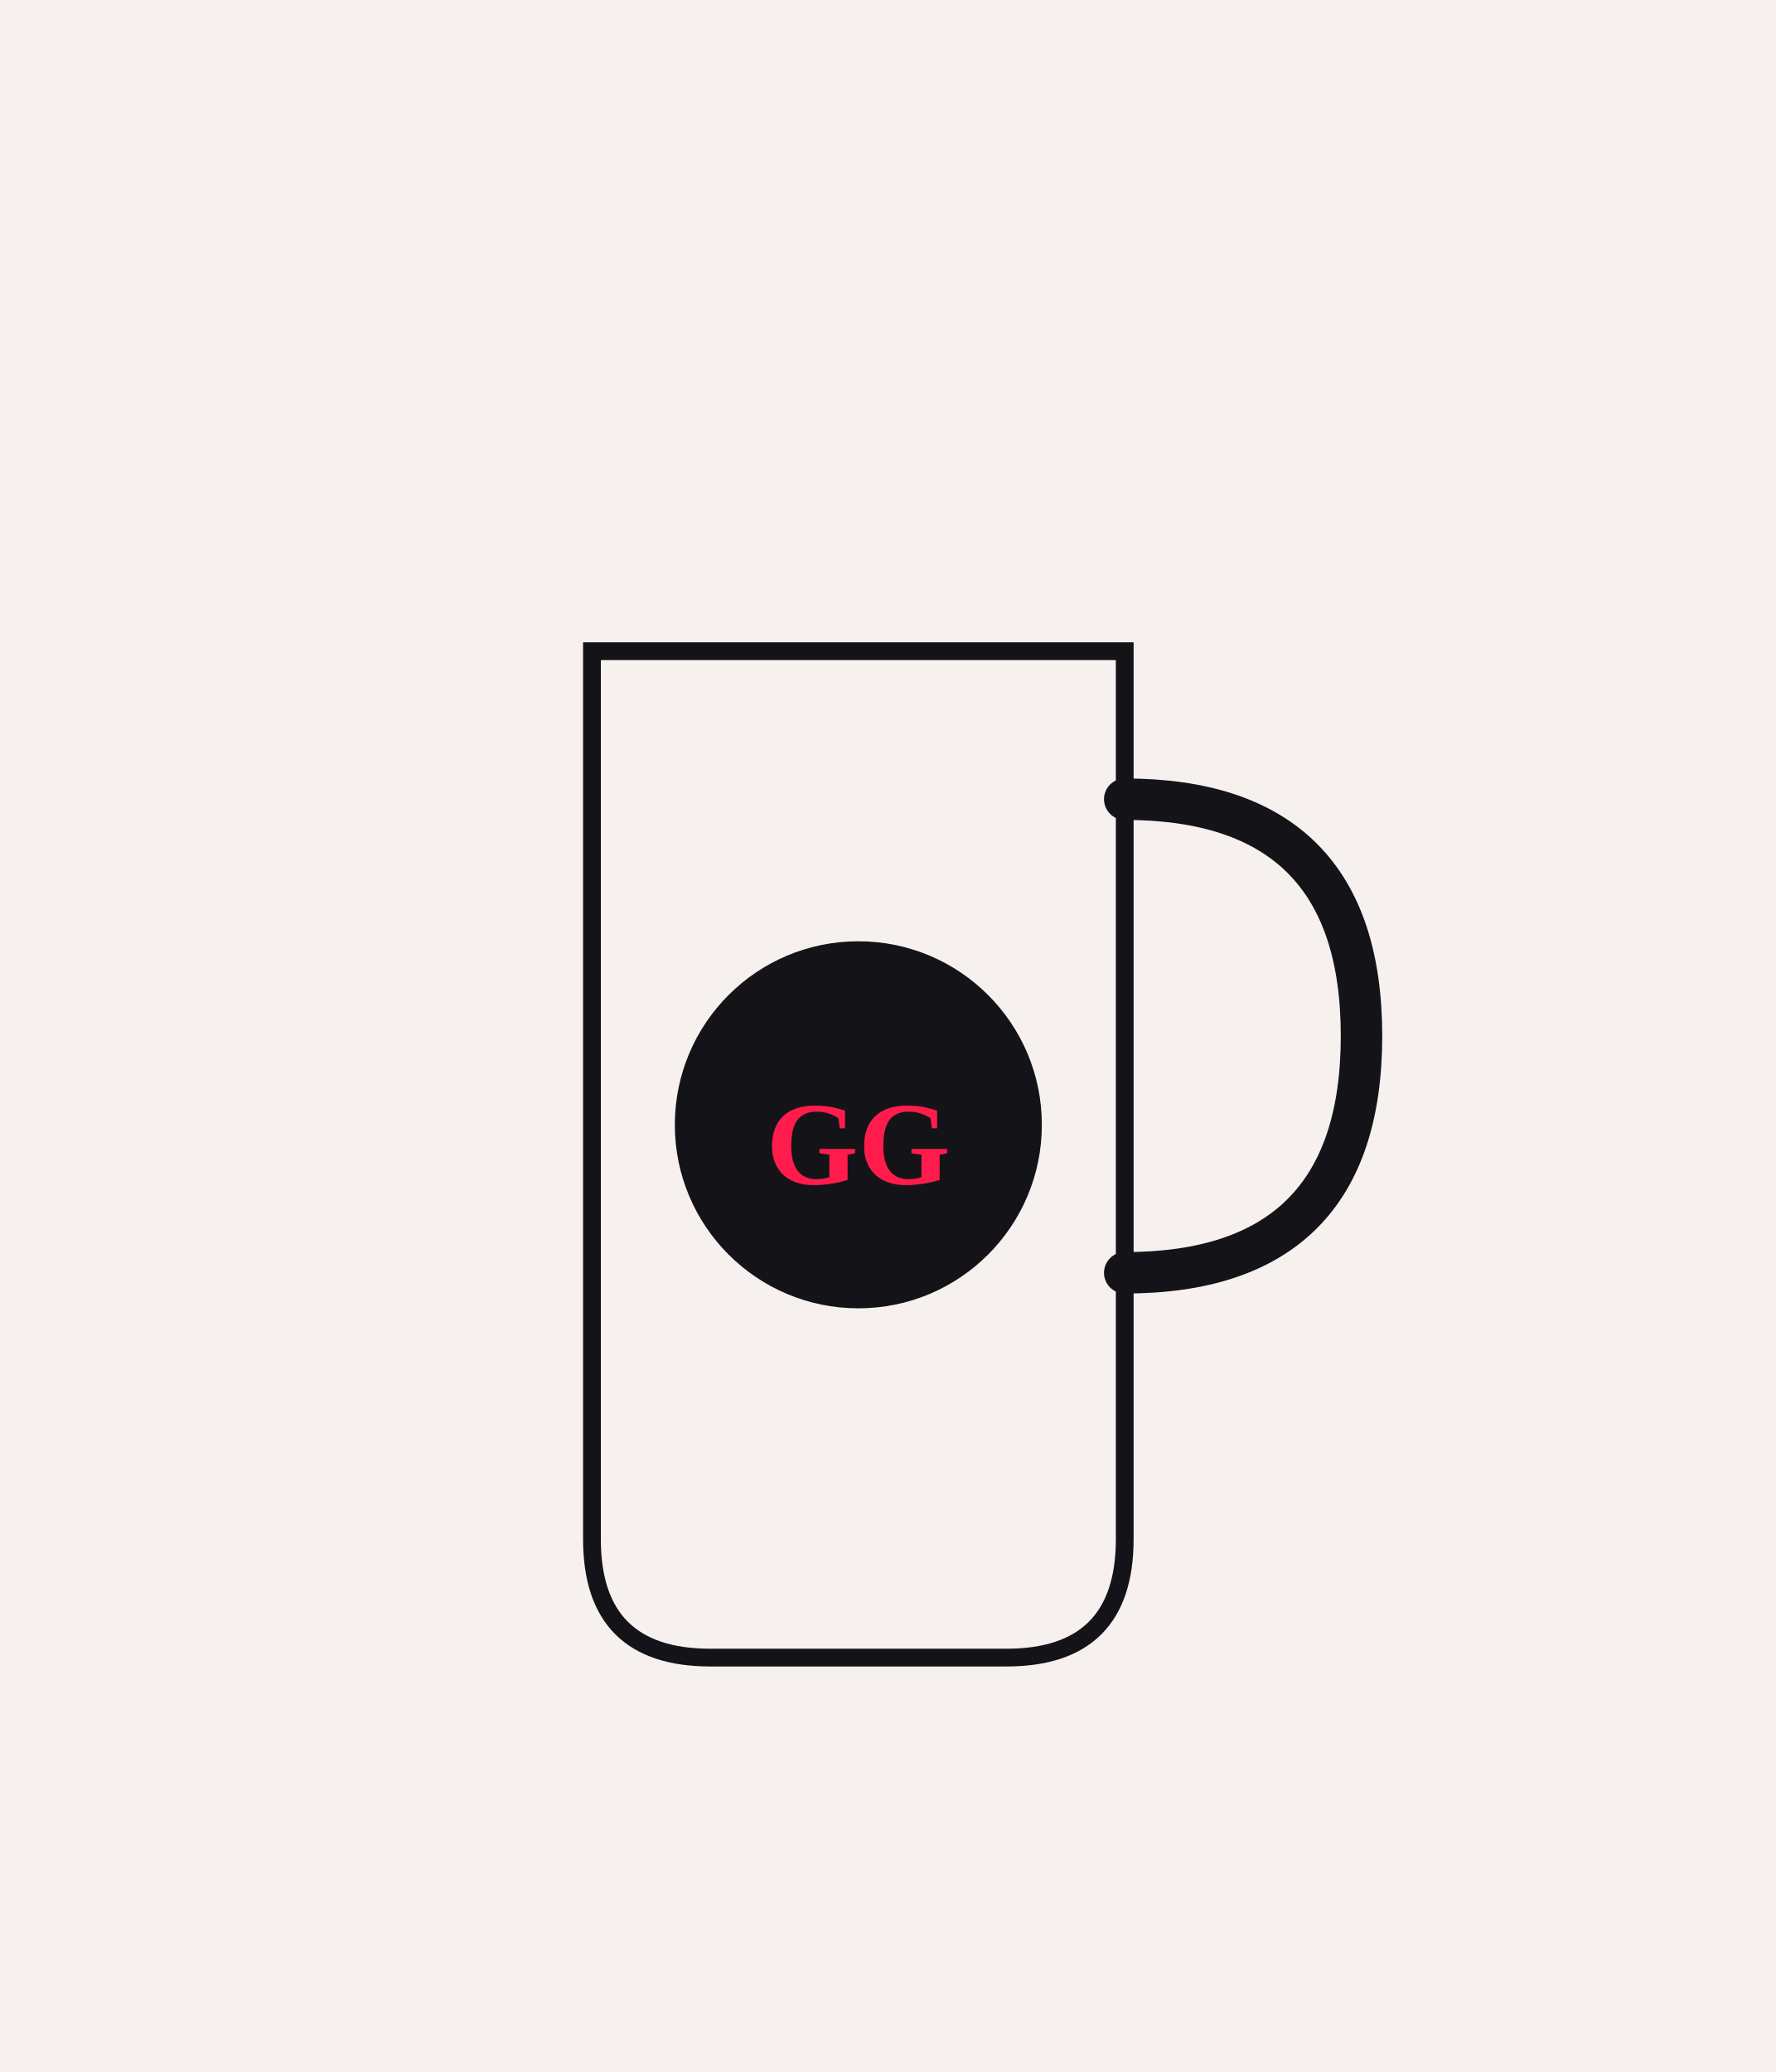
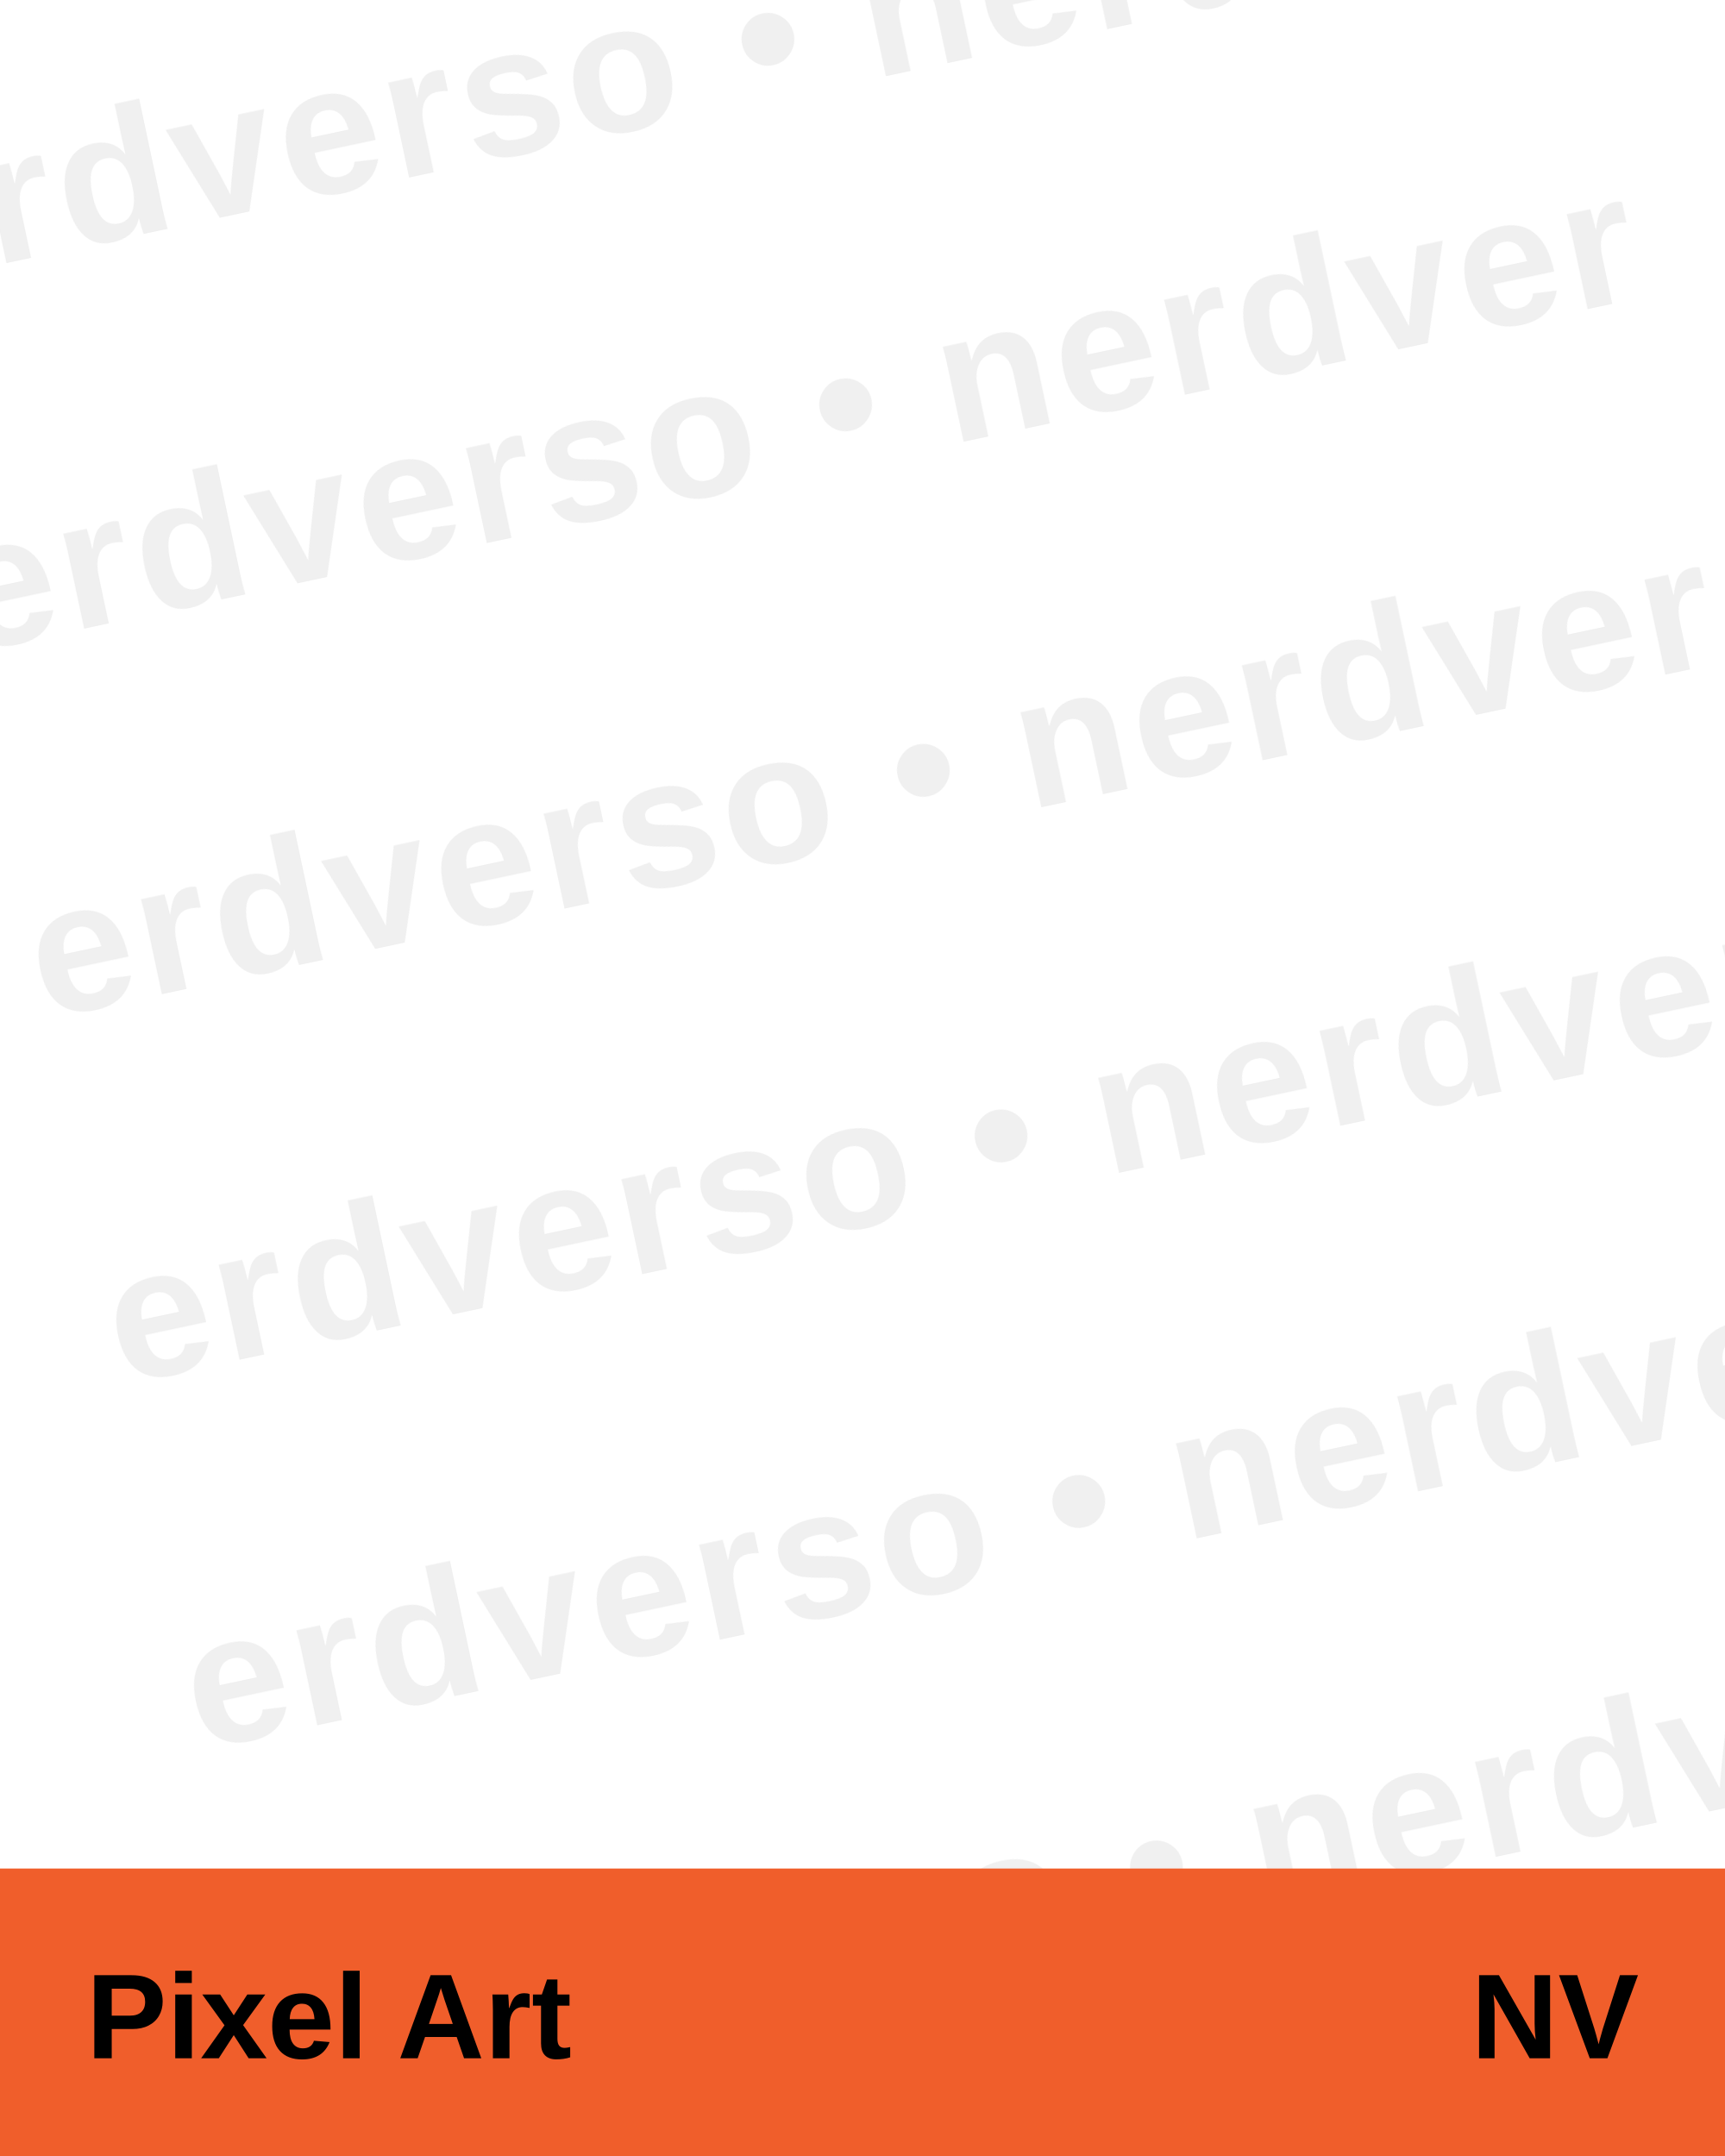
- <svg xmlns="http://www.w3.org/2000/svg" viewBox="0 0 600 700">
-   <rect width="600" height="700" fill="#F6F1EE" />
-   <path d="M200 220 H380 V520 Q380 560 340 560 H240 Q200 560 200 520 Z" fill="#F6F1EE" stroke="#141318" stroke-width="6" />
-   <path d="M380 270 Q460 270 460 350 Q460 430 380 430" fill="none" stroke="#141318" stroke-width="14" stroke-linecap="round" />
-   <circle cx="290" cy="380" r="62" fill="#141318" />
-   <text x="290" y="400" font-family="Georgia, 'Times New Roman', serif" font-size="40" font-weight="700" text-anchor="middle" fill="#FF1C4C">GG</text>
+ <svg xmlns="http://www.w3.org/2000/svg" viewBox="0 0 600 750">
+   <defs>
+     <pattern id="wm" width="700" height="130" patternUnits="userSpaceOnUse" patternTransform="rotate(-12) translate(-60,-40)">
+       <text x="-40" y="-130" font-family="Arial Black, Arial, Helvetica, sans-serif" font-size="64" font-weight="900" fill="#000000" opacity="0.06" letter-spacing="2">nerdverso • nerdverso • nerdverso • nerdverso</text>
+       <text x="-40" y="0" font-family="Arial Black, Arial, Helvetica, sans-serif" font-size="64" font-weight="900" fill="#000000" opacity="0.06" letter-spacing="2">nerdverso • nerdverso • nerdverso • nerdverso</text>
+       <text x="-40" y="130" font-family="Arial Black, Arial, Helvetica, sans-serif" font-size="64" font-weight="900" fill="#000000" opacity="0.06" letter-spacing="2">nerdverso • nerdverso • nerdverso • nerdverso</text>
+       <text x="-40" y="260" font-family="Arial Black, Arial, Helvetica, sans-serif" font-size="64" font-weight="900" fill="#000000" opacity="0.06" letter-spacing="2">nerdverso • nerdverso • nerdverso • nerdverso</text>
+       <text x="-40" y="390" font-family="Arial Black, Arial, Helvetica, sans-serif" font-size="64" font-weight="900" fill="#000000" opacity="0.06" letter-spacing="2">nerdverso • nerdverso • nerdverso • nerdverso</text>
+     </pattern>
+   </defs>
+   <rect width="600" height="750" fill="#FFFFFF" />
+   <rect width="600" height="750" fill="url(#wm)" />
+   <rect x="0" y="650" width="600" height="100" fill="#F05E2B" />
+   <text x="30" y="716" font-family="Arial Black, Arial, Helvetica, sans-serif" font-size="42" font-weight="900" fill="#000000">Pixel Art</text>
+   <text x="570" y="716" font-family="Arial Black, Arial, Helvetica, sans-serif" font-size="42" font-weight="900" fill="#000000" text-anchor="end">NV</text>
</svg>
